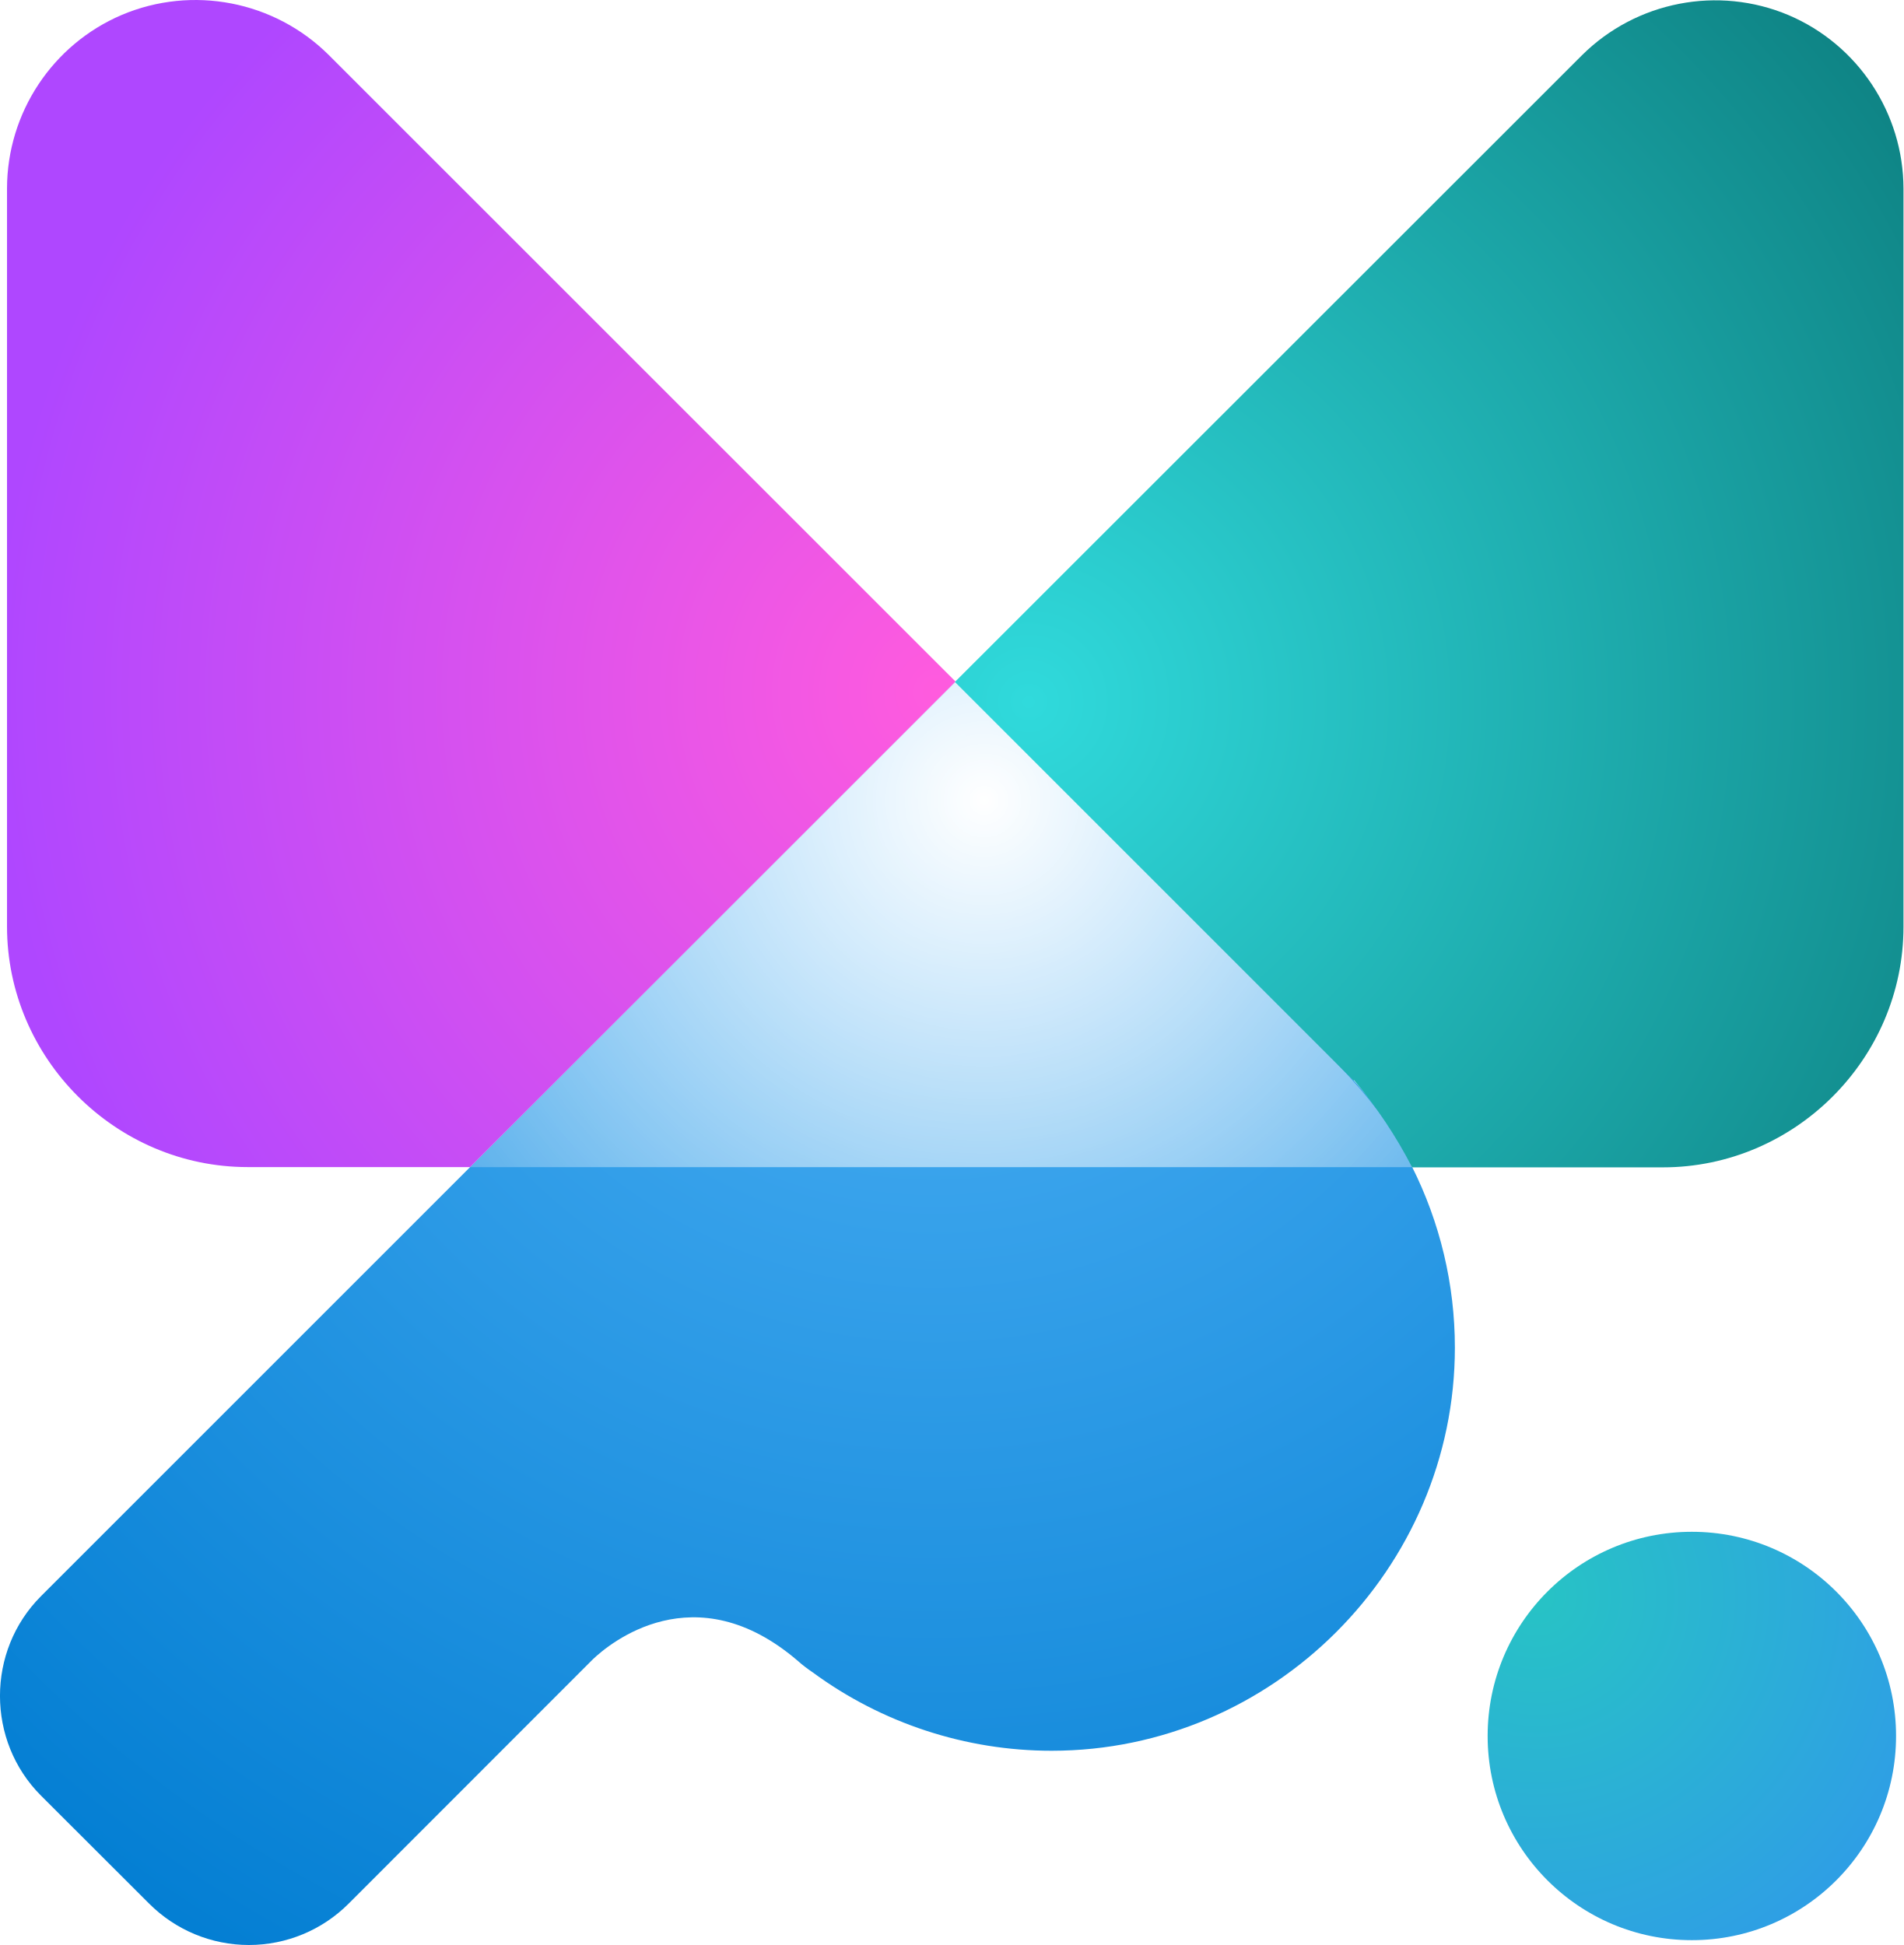
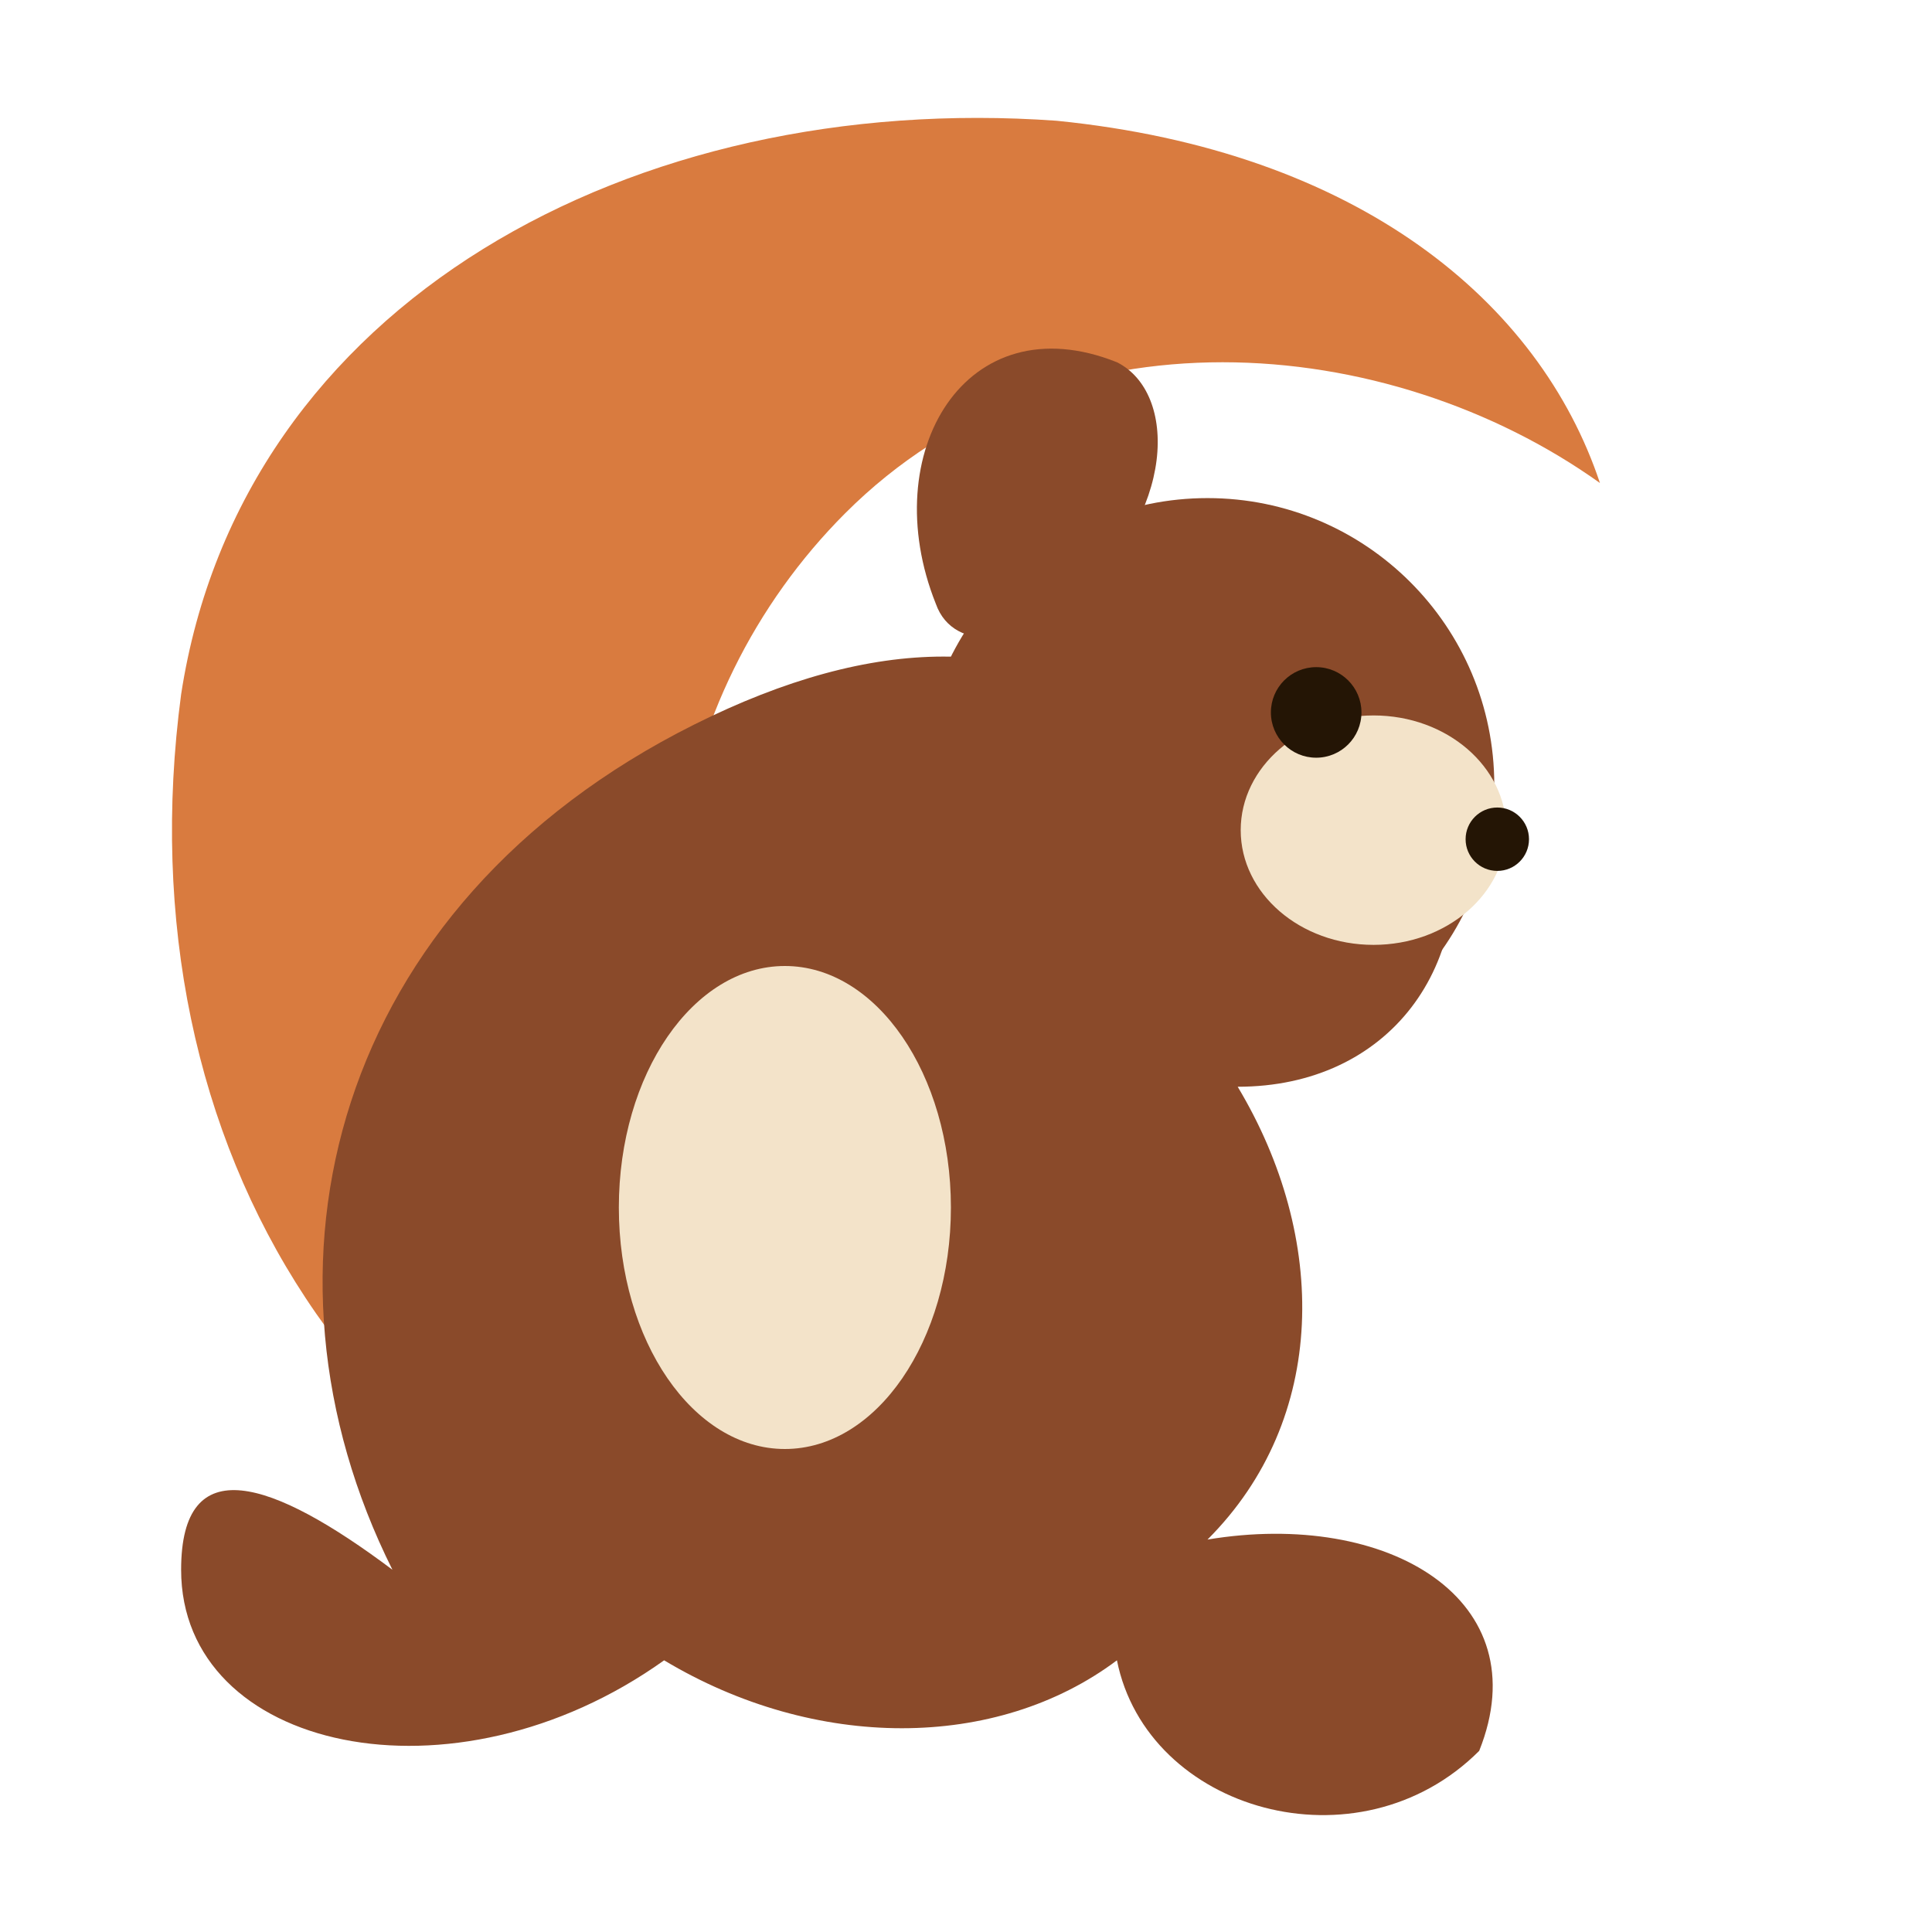
- <svg xmlns="http://www.w3.org/2000/svg" id="b" viewBox="0 0 279.45 285.58">
-   <defs>
-     <style>.i{fill:url(#g);}.j{fill:url(#h);}.k{fill:url(#f);}.l{fill:url(#d);}.m{fill:url(#e);}</style>
-     <radialGradient id="d" cx="-223.79" cy="683.5" fx="-223.79" fy="683.5" r="1" gradientTransform="translate(-145668.76 47007.67) rotate(90.3) scale(212.96 -212.96)" gradientUnits="userSpaceOnUse">
-       <stop offset="0" stop-color="#4fb2f6" />
-       <stop offset="1" stop-color="#007cd1" />
-     </radialGradient>
-     <radialGradient id="e" cx="-223.79" cy="683.5" fx="-223.79" fy="683.5" r="1" gradientTransform="translate(-30348.6 -94569.74) rotate(-179.72) scale(138.29 -138.29)" gradientUnits="userSpaceOnUse">
-       <stop offset="0" stop-color="#ff5bde" />
-       <stop offset="1" stop-color="#af47ff" />
-     </radialGradient>
-     <radialGradient id="f" cx="-223.79" cy="683.5" fx="-223.79" fy="683.5" r="1" gradientTransform="translate(-82469.03 27054.98) rotate(90.07) scale(120.82 -120.82)" gradientUnits="userSpaceOnUse">
-       <stop offset="0" stop-color="#fff" />
-       <stop offset="1" stop-color="#fff" stop-opacity="0" />
-     </radialGradient>
-     <radialGradient id="g" cx="-223.79" cy="683.5" fx="-223.79" fy="683.5" r="1" gradientTransform="translate(35606.09 107064.63) rotate(-.21) scale(156.68 -156.68)" gradientUnits="userSpaceOnUse">
-       <stop offset="0" stop-color="#30dadc" />
-       <stop offset="1" stop-color="#0e8384" />
-     </radialGradient>
-     <radialGradient id="h" cx="-223.79" cy="683.5" fx="-223.79" fy="683.5" r="1" gradientTransform="translate(43379.46 17679.41) rotate(-49.86) scale(64.72 -64.72)" gradientUnits="userSpaceOnUse">
-       <stop offset="0" stop-color="#27c3c5" />
-       <stop offset="1" stop-color="#2f9ce7" />
-     </radialGradient>
-   </defs>
-   <g id="c">
-     <path class="l" d="M207.41,171.36c-2.81-5.61-6.51-10.72-10.97-15.15l-56.15-56.13L6.02,234.36c-8.03,8.03-8.03,21.26,0,29.29l15.87,15.85c3.88,3.89,9.15,6.08,14.65,6.08s10.77-2.19,14.65-6.08l35.86-35.88c2.37-2.26,14.93-12.8,30.12,.28,.67,.6,1.39,1.14,2.13,1.64,10.17,7.48,22.47,11.52,35.09,11.52,32.48,0,59.2-26.72,59.2-59.2,0-9.26-2.17-18.38-6.34-26.65l.15,.15Z" />
-     <path class="m" d="M48.26,8.07l92.03,92.01-71.27,71.28H36.36c-19.38,0-35.33-15.95-35.33-35.33V27.66c.02-11.08,6.66-21.13,16.85-25.47C28.25-2.2,40.29,.14,48.26,8.07h0Z" />
-     <path class="k" d="M140.3,100.09l-71.27,71.28H207.41s-2.26-6.4-12.8-16.92l-54.31-54.36h0Z" />
-     <path class="i" d="M198.79,158.6c3.31,3.94,6.17,8.23,8.53,12.8h36.8c19.38,0,35.33-15.95,35.33-35.33V27.7c-.02-11.08-6.67-21.13-16.85-25.47-10.35-4.38-22.39-2.04-30.36,5.89l-92.05,92.01,58.52,58.52" />
-     <circle class="j" cx="248.38" cy="254.89" r="29.98" />
-   </g>
+ <svg xmlns="http://www.w3.org/2000/svg" viewBox="0 0 64 64">
+   <path d="M27,54 C12,51 4,38 6,23 C8,10 21,3 35,4 C45,5 51,10 53,16            C46,11 35,10 28,17 C22,23 20,33 26,41 C30,46 33,49 34,52            C32,53 29,54 27,54 Z" fill="#d97b3f" />
+   <path d="M13,52 C8,42 11,30 23,24 C29,21 34,21 38,24            C43,20 47,22 48,27 C49,32 46,36 41,36            C44,41 44,47 40,51 C46,50 51,53 49,58 C45,62 38,60 37,55            C33,58 27,58 22,55 C15,60 6,58 6,52 C6,48 9,49 13,52 Z" fill="#8a4a2a" />
+   <path d="M31,20 C29,15 32,10 37,12 C39,13 39,17 35.5,20 C34,21.3 31.6,21.7 31,20 Z" fill="#8a4a2a" />
+   <circle cx="40" cy="26" r="9.5" fill="#8a4a2a" />
+   <ellipse cx="45.5" cy="27.5" rx="4.4" ry="3.8" fill="#f3e3c9" />
+   <ellipse cx="26" cy="40" rx="5.5" ry="8" fill="#f3e3c9" />
+   <circle cx="43.6" cy="23.6" r="1.5" fill="#241505" />
+   <circle cx="49.6" cy="27.8" r="1.05" fill="#241505" />
</svg>
